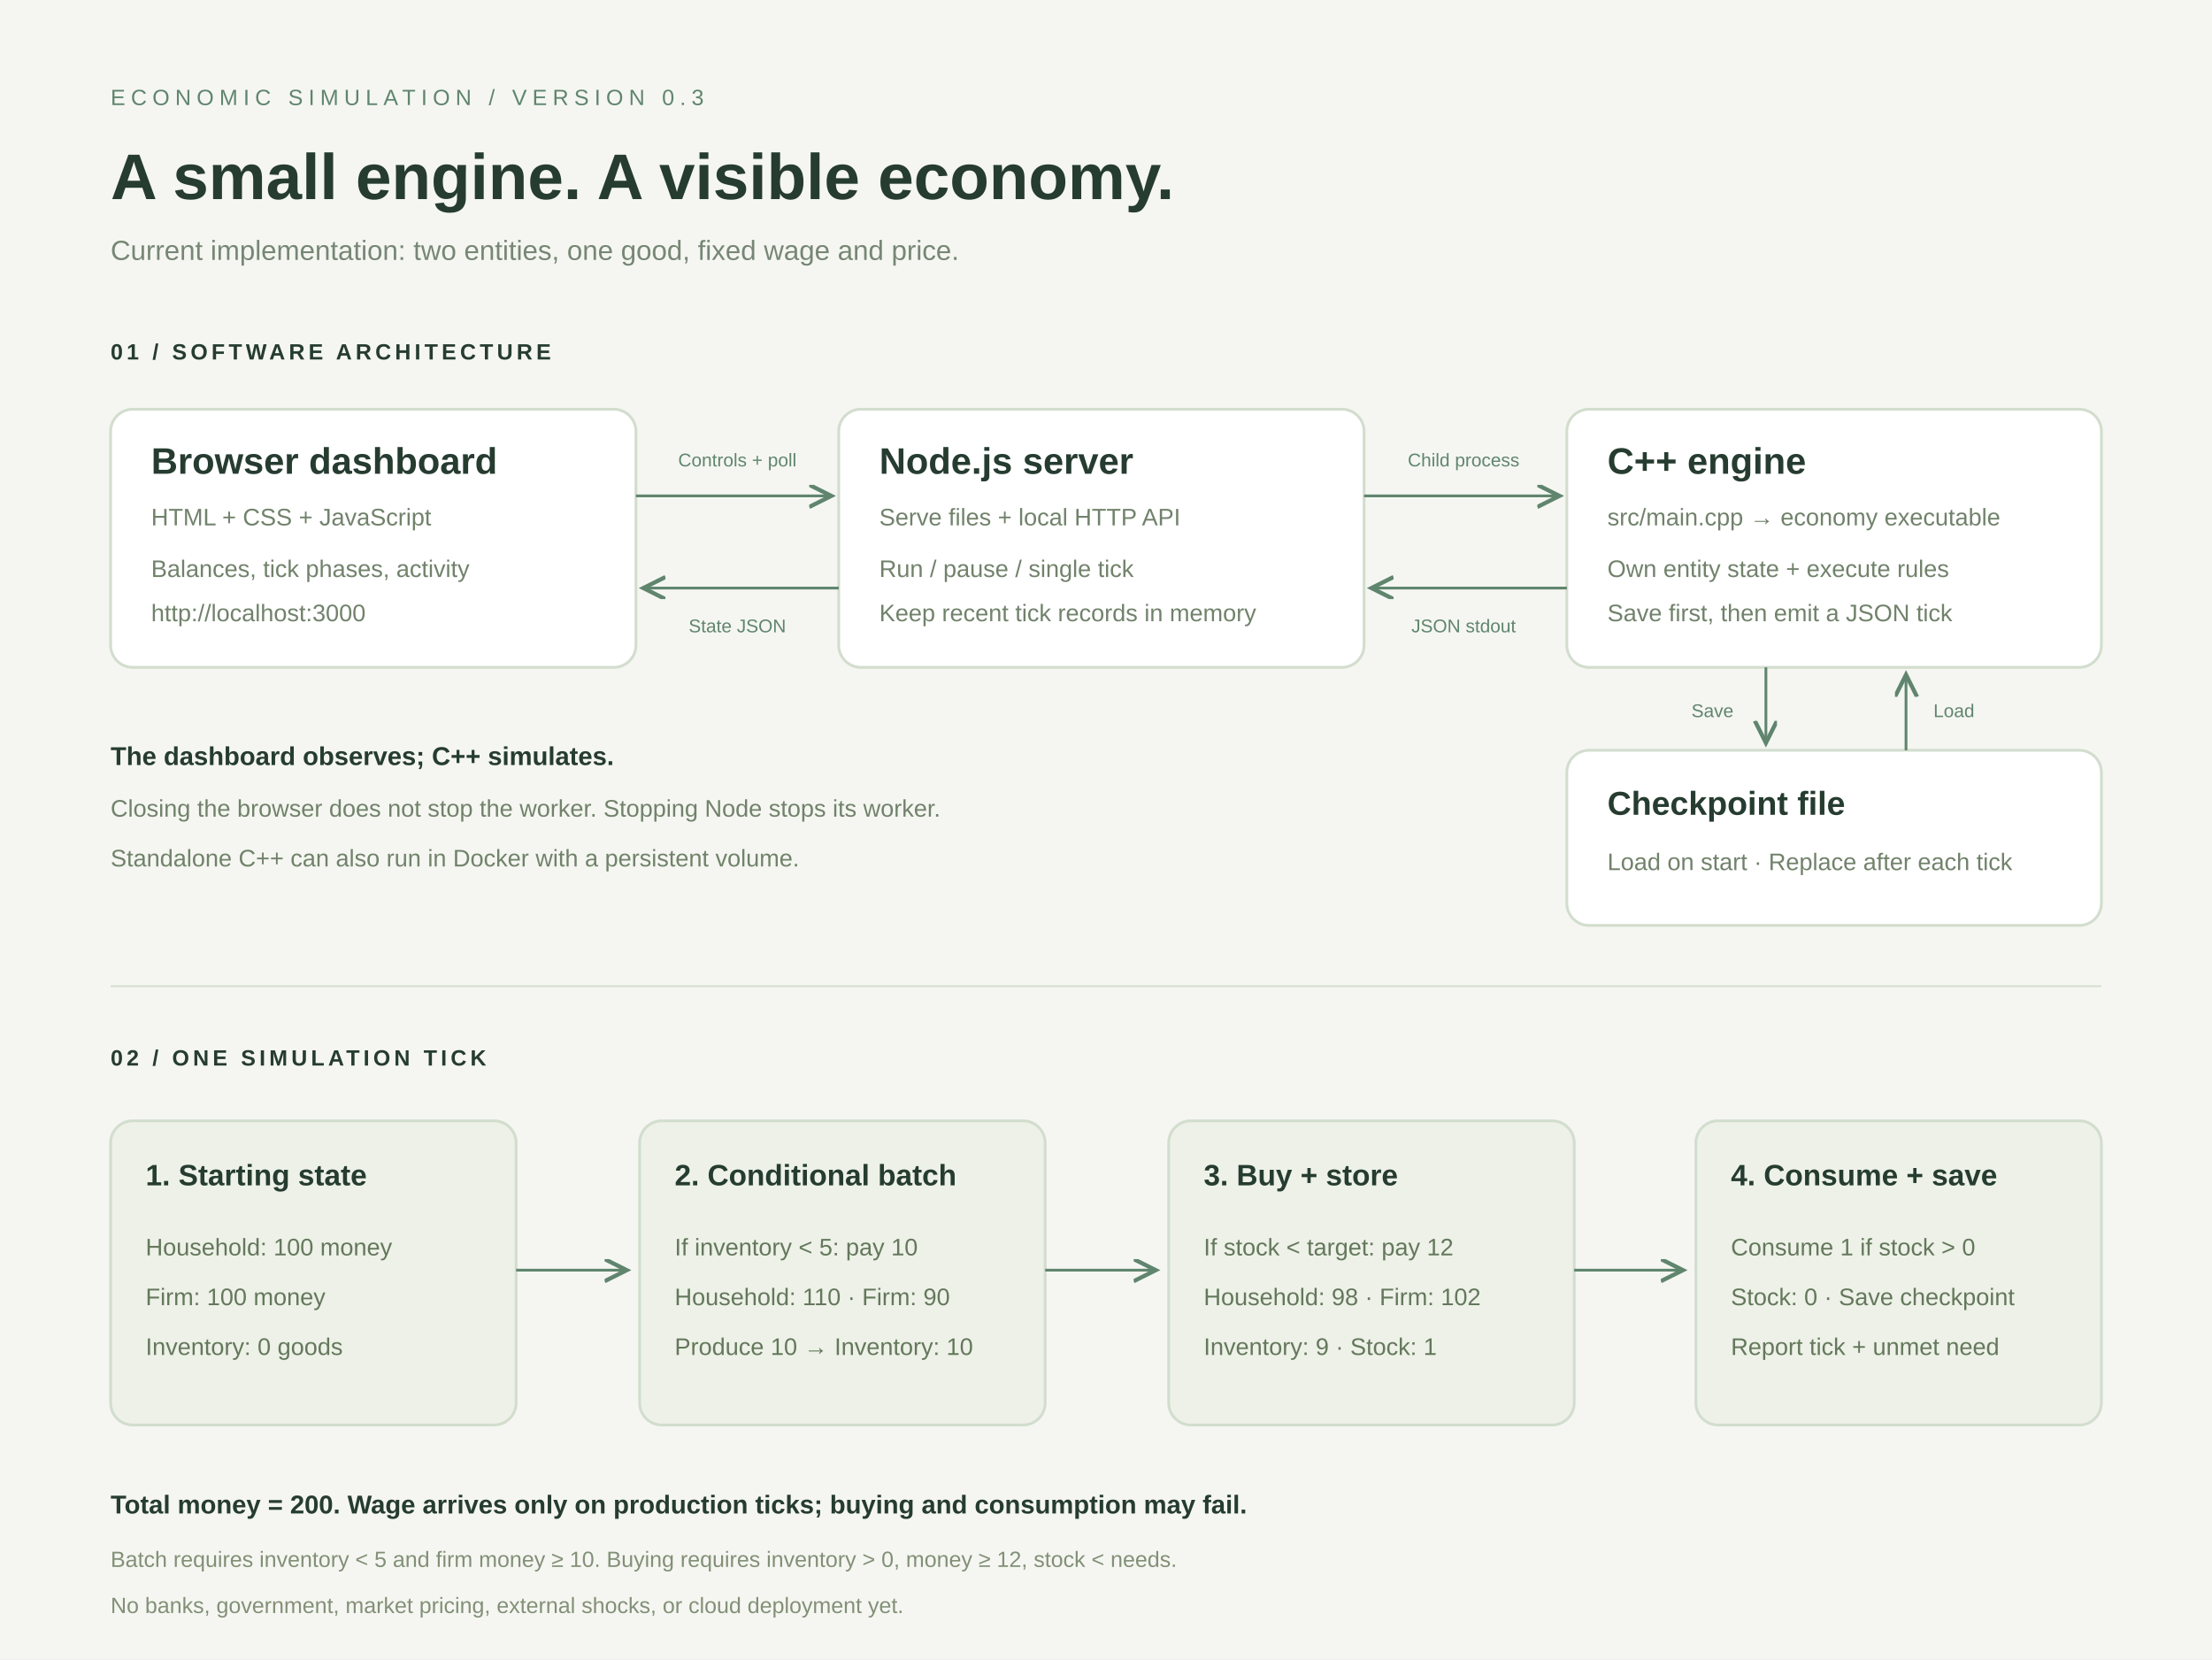
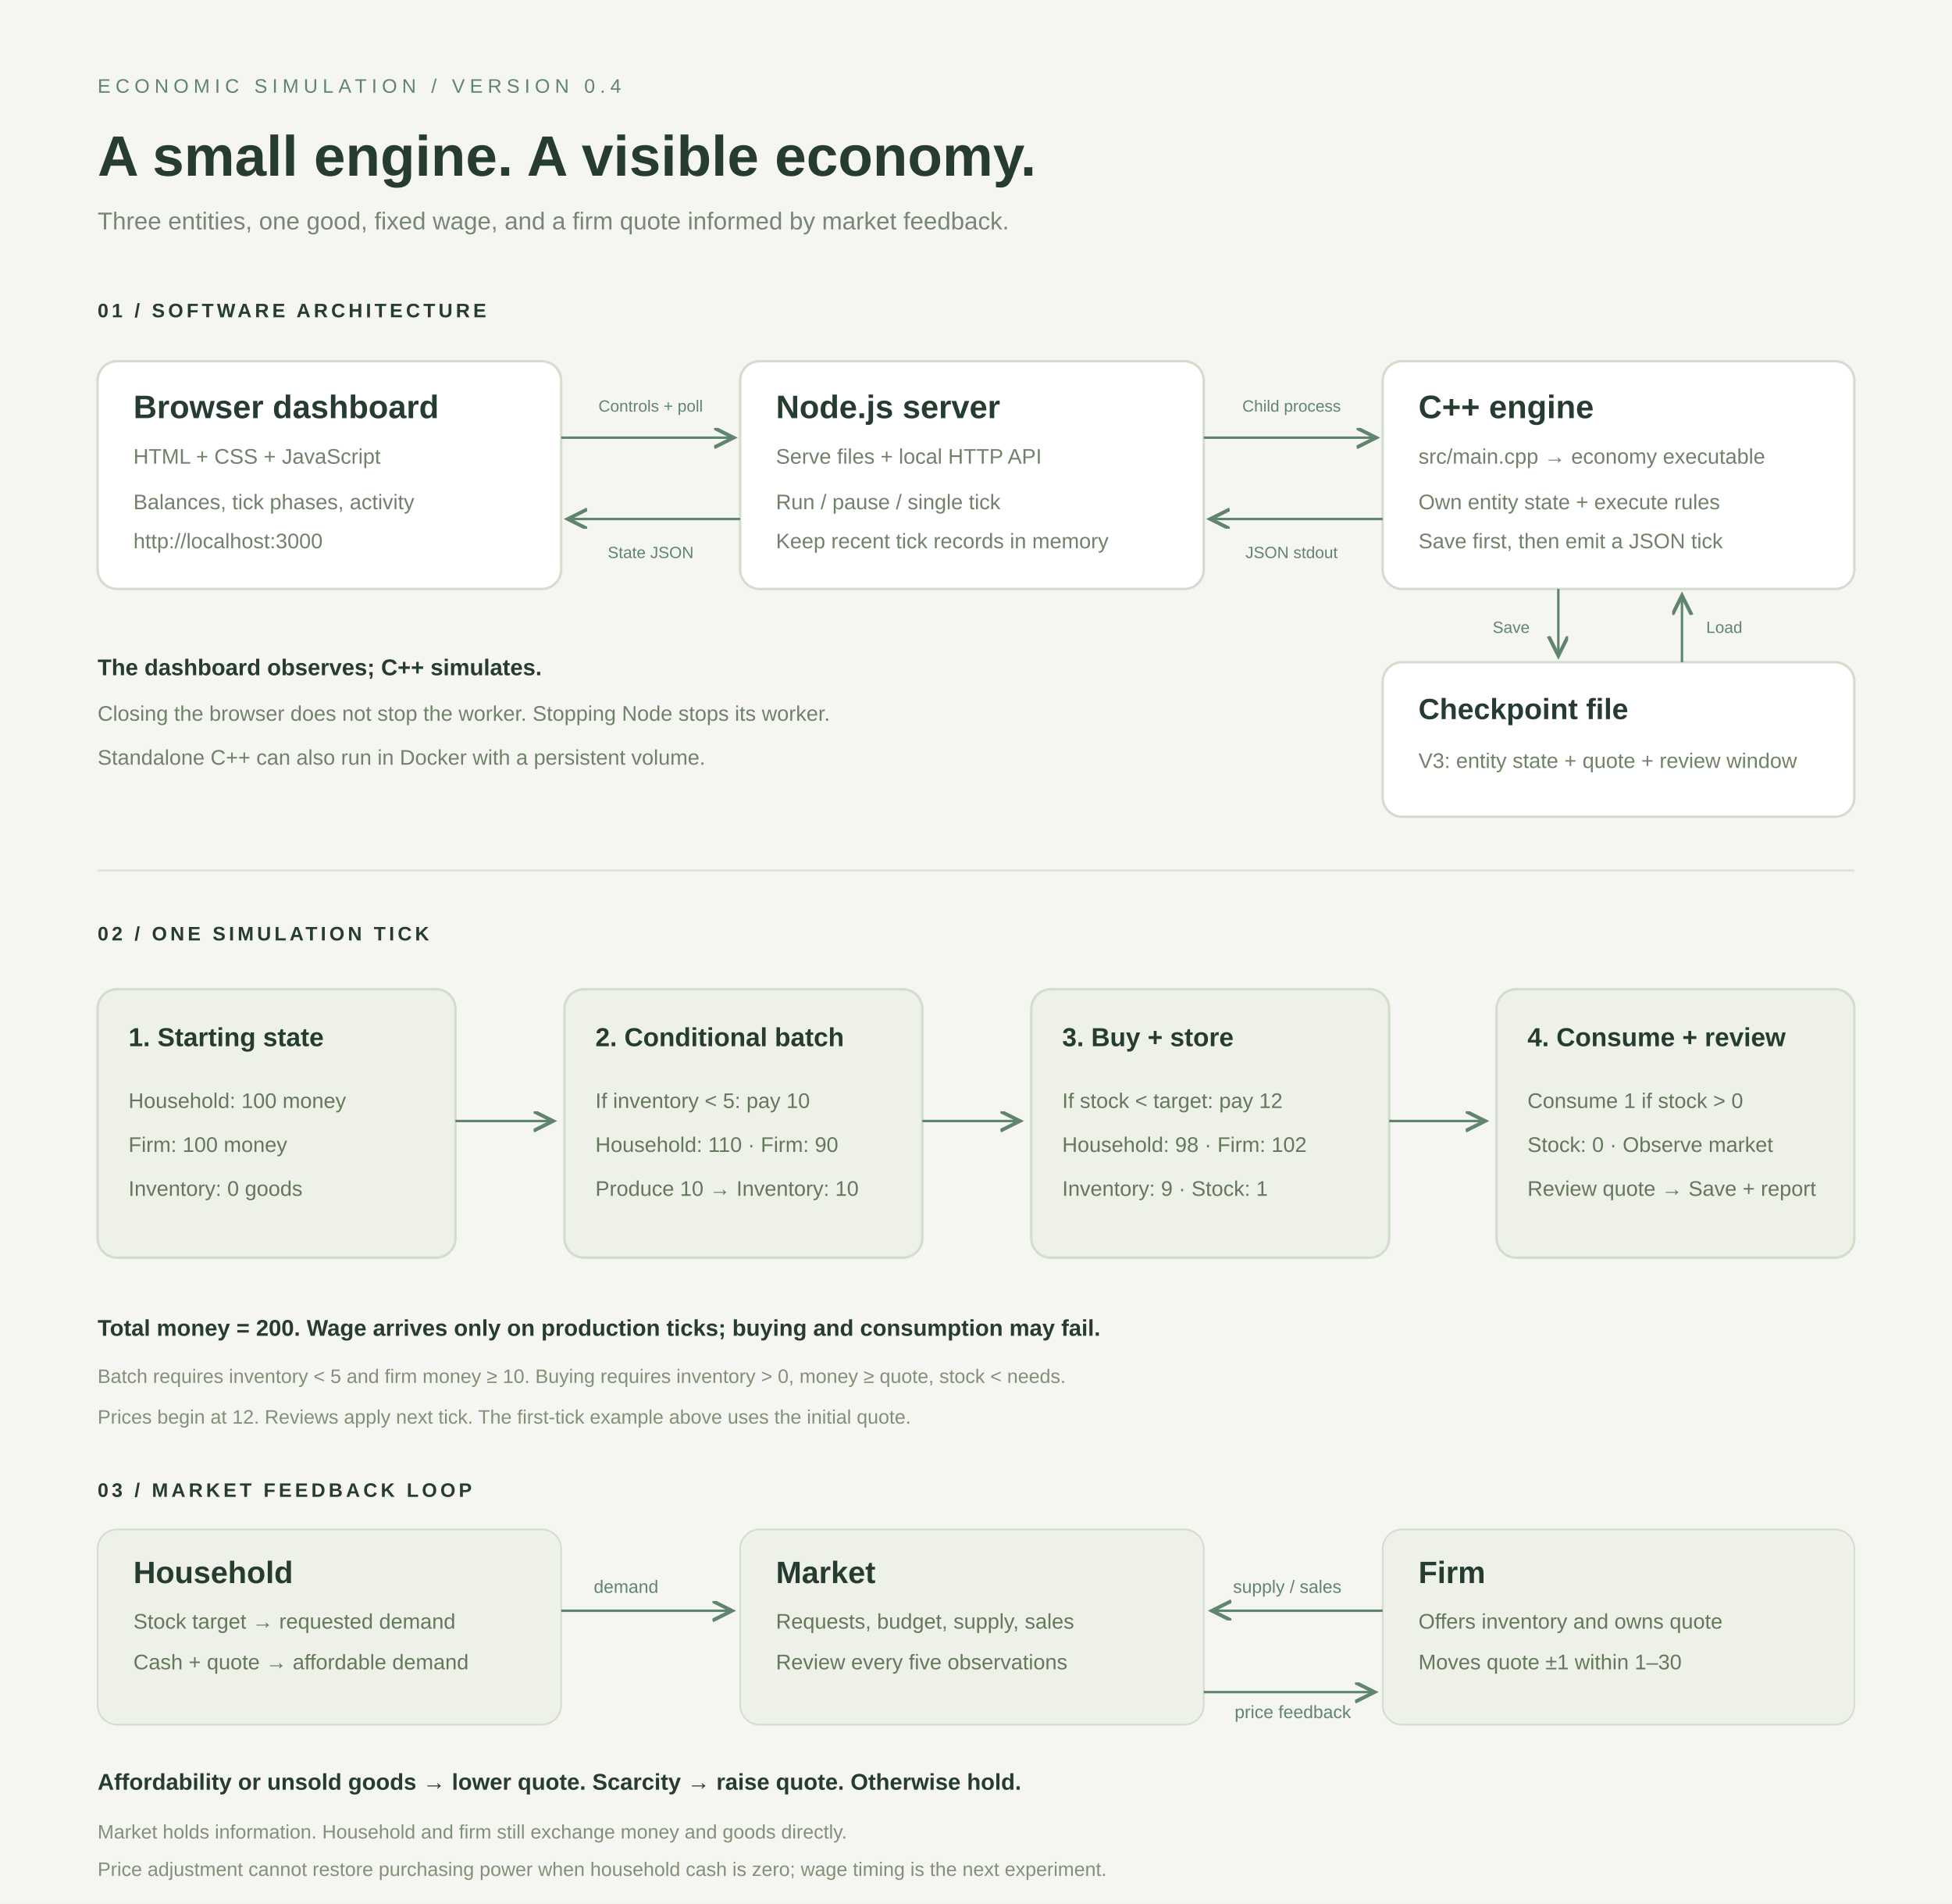
- <svg xmlns="http://www.w3.org/2000/svg" width="1200" height="900" viewBox="0 0 1200 900" role="img" aria-labelledby="title desc">
+ <svg xmlns="http://www.w3.org/2000/svg" width="1200" height="1170" viewBox="0 0 1200 1170" role="img" aria-labelledby="title desc">
  <defs>
    <marker id="arrow" markerWidth="10" markerHeight="10" refX="8" refY="4" orient="auto">
      <path d="M0 0L8 4L0 8" fill="none" stroke="#60856e" stroke-width="1.5" />
    </marker>
  </defs>
-   <rect width="1200" height="900" fill="#f5f6f1" />
+   <rect width="1200" height="1170" fill="#f5f6f1" />
  <g font-family="Segoe UI,Arial,sans-serif" fill="#263c30">
-     <text x="60" y="57" font-size="12" letter-spacing="3" fill="#60856e">ECONOMIC SIMULATION / VERSION 0.3</text>
+     <text x="60" y="57" font-size="12" letter-spacing="3" fill="#60856e">ECONOMIC SIMULATION / VERSION 0.4</text>
    <text x="60" y="108" font-size="35" font-weight="600">A small engine. A visible economy.</text>
-     <text x="60" y="141" font-size="15" fill="#778675">Current implementation: two entities, one good, fixed wage and price.</text>
+     <text x="60" y="141" font-size="15" fill="#778675">Three entities, one good, fixed wage, and a firm quote informed by market feedback.</text>
    <text x="60" y="195" font-size="12" font-weight="600" letter-spacing="2">01 / SOFTWARE ARCHITECTURE</text>
    <g fill="#fff" stroke="#d2ddce" stroke-width="1.5">
      <rect x="60" y="222" width="285" height="140" rx="12" />
      <rect x="455" y="222" width="285" height="140" rx="12" />
      <rect x="850" y="222" width="290" height="140" rx="12" />
      <rect x="850" y="407" width="290" height="95" rx="12" />
    </g>
    <text x="82" y="257" font-size="20" font-weight="600">Browser dashboard</text>
    <text x="82" y="285" font-size="13" fill="#71826b">HTML + CSS + JavaScript</text>
    <text x="82" y="313" font-size="13" fill="#71826b">Balances, tick phases, activity</text>
    <text x="82" y="337" font-size="13" fill="#71826b">http://localhost:3000</text>
    <text x="477" y="257" font-size="20" font-weight="600">Node.js server</text>
    <text x="477" y="285" font-size="13" fill="#71826b">Serve files + local HTTP API</text>
    <text x="477" y="313" font-size="13" fill="#71826b">Run / pause / single tick</text>
    <text x="477" y="337" font-size="13" fill="#71826b">Keep recent tick records in memory</text>
    <text x="872" y="257" font-size="20" font-weight="600">C++ engine</text>
    <text x="872" y="285" font-size="13" fill="#71826b">src/main.cpp → economy executable</text>
    <text x="872" y="313" font-size="13" fill="#71826b">Own entity state + execute rules</text>
    <text x="872" y="337" font-size="13" fill="#71826b">Save first, then emit a JSON tick</text>
    <text x="872" y="442" font-size="18" font-weight="600">Checkpoint file</text>
-     <text x="872" y="472" font-size="13" fill="#71826b">Load on start · Replace after each tick</text>
+     <text x="872" y="472" font-size="13" fill="#71826b">V3: entity state + quote + review window</text>
    <g stroke="#60856e" stroke-width="1.5" fill="none" marker-end="url(#arrow)">
      <path d="M345 269H451" />
      <path d="M455 319H349" />
      <path d="M740 269H846" />
      <path d="M850 319H744" />
      <path d="M958 362V403" />
      <path d="M1034 407V366" />
    </g>
    <g font-size="10" text-anchor="middle" fill="#60856e">
      <text x="400" y="253">Controls + poll</text>
      <text x="400" y="343">State JSON</text>
      <text x="794" y="253">Child process</text>
      <text x="794" y="343">JSON stdout</text>
      <text x="929" y="389">Save</text>
      <text x="1060" y="389">Load</text>
    </g>
    <text x="60" y="415" font-size="14" font-weight="600">The dashboard observes; C++ simulates.</text>
    <text x="60" y="443" font-size="13" fill="#71826b">Closing the browser does not stop the worker. Stopping Node stops its worker.</text>
    <text x="60" y="470" font-size="13" fill="#71826b">Standalone C++ can also run in Docker with a persistent volume.</text>
    <path d="M60 535H1140" stroke="#d5dfd0" />
    <text x="60" y="578" font-size="12" font-weight="600" letter-spacing="2">02 / ONE SIMULATION TICK</text>
    <g fill="#edf1e7" stroke="#d2ddce" stroke-width="1.5">
      <rect x="60" y="608" width="220" height="165" rx="12" />
      <rect x="347" y="608" width="220" height="165" rx="12" />
      <rect x="634" y="608" width="220" height="165" rx="12" />
      <rect x="920" y="608" width="220" height="165" rx="12" />
    </g>
    <g font-size="16" font-weight="600">
      <text x="79" y="643">1. Starting state</text>
      <text x="366" y="643">2. Conditional batch</text>
      <text x="653" y="643">3. Buy + store</text>
-       <text x="939" y="643">4. Consume + save</text>
+       <text x="939" y="643">4. Consume + review</text>
    </g>
    <g font-size="13" fill="#64785c">
      <text x="79" y="681">Household: 100 money</text>
      <text x="79" y="708">Firm: 100 money</text>
      <text x="79" y="735">Inventory: 0 goods</text>
      <text x="366" y="681">If inventory &lt; 5: pay 10</text>
      <text x="366" y="708">Household: 110 · Firm: 90</text>
      <text x="366" y="735">Produce 10 → Inventory: 10</text>
      <text x="653" y="681">If stock &lt; target: pay 12</text>
      <text x="653" y="708">Household: 98 · Firm: 102</text>
      <text x="653" y="735">Inventory: 9 · Stock: 1</text>
      <text x="939" y="681">Consume 1 if stock &gt; 0</text>
-       <text x="939" y="708">Stock: 0 · Save checkpoint</text>
-       <text x="939" y="735">Report tick + unmet need</text>
+       <text x="939" y="708">Stock: 0 · Observe market</text>
+       <text x="939" y="735">Review quote → Save + report</text>
    </g>
    <g stroke="#60856e" stroke-width="1.5" fill="none" marker-end="url(#arrow)">
      <path d="M280 689H340" />
      <path d="M567 689H627" />
      <path d="M854 689H913" />
    </g>
    <text x="60" y="821" font-size="14" font-weight="600">Total money = 200. Wage arrives only on production ticks; buying and consumption may fail.</text>
-     <text x="60" y="850" font-size="12" fill="#829077">Batch requires inventory &lt; 5 and firm money ≥ 10. Buying requires inventory &gt; 0, money ≥ 12, stock &lt; needs.</text>
-     <text x="60" y="875" font-size="12" fill="#829077">No banks, government, market pricing, external shocks, or cloud deployment yet.</text>
+     <text x="60" y="850" font-size="12" fill="#829077">Batch requires inventory &lt; 5 and firm money ≥ 10. Buying requires inventory &gt; 0, money ≥ quote, stock &lt; needs.</text>
+     <text x="60" y="875" font-size="12" fill="#829077">Prices begin at 12. Reviews apply next tick. The first-tick example above uses the initial quote.</text>
+     <text x="60" y="920" font-size="12" font-weight="600" letter-spacing="2">03 / MARKET FEEDBACK LOOP</text>
+     <g fill="#edf1e7" stroke="#d2ddce">
+       <rect x="60" y="940" width="285" height="120" rx="12" />
+       <rect x="455" y="940" width="285" height="120" rx="12" />
+       <rect x="850" y="940" width="290" height="120" rx="12" />
+     </g>
+     <g font-size="19" font-weight="600">
+       <text x="82" y="973">Household</text>
+       <text x="477" y="973">Market</text>
+       <text x="872" y="973">Firm</text>
+     </g>
+     <g font-size="13" fill="#64785c">
+       <text x="82" y="1001">Stock target → requested demand</text>
+       <text x="82" y="1026">Cash + quote → affordable demand</text>
+       <text x="477" y="1001">Requests, budget, supply, sales</text>
+       <text x="477" y="1026">Review every five observations</text>
+       <text x="872" y="1001">Offers inventory and owns quote</text>
+       <text x="872" y="1026">Moves quote ±1 within 1–30</text>
+     </g>
+     <g stroke="#60856e" stroke-width="1.5" fill="none" marker-end="url(#arrow)">
+       <path d="M345 990H450" />
+       <path d="M850 990H745" />
+       <path d="M740 1040H845" />
+     </g>
+     <g font-size="11" fill="#60856e">
+       <text x="365" y="979">demand</text>
+       <text x="758" y="979">supply / sales</text>
+       <text x="759" y="1056">price feedback</text>
+     </g>
+     <text x="60" y="1100" font-size="14" font-weight="600">Affordability or unsold goods → lower quote. Scarcity → raise quote. Otherwise hold.</text>
+     <text x="60" y="1130" font-size="12" fill="#829077">Market holds information. Household and firm still exchange money and goods directly.</text>
+     <text x="60" y="1153" font-size="12" fill="#829077">Price adjustment cannot restore purchasing power when household cash is zero; wage timing is the next experiment.</text>
  </g>
</svg>
